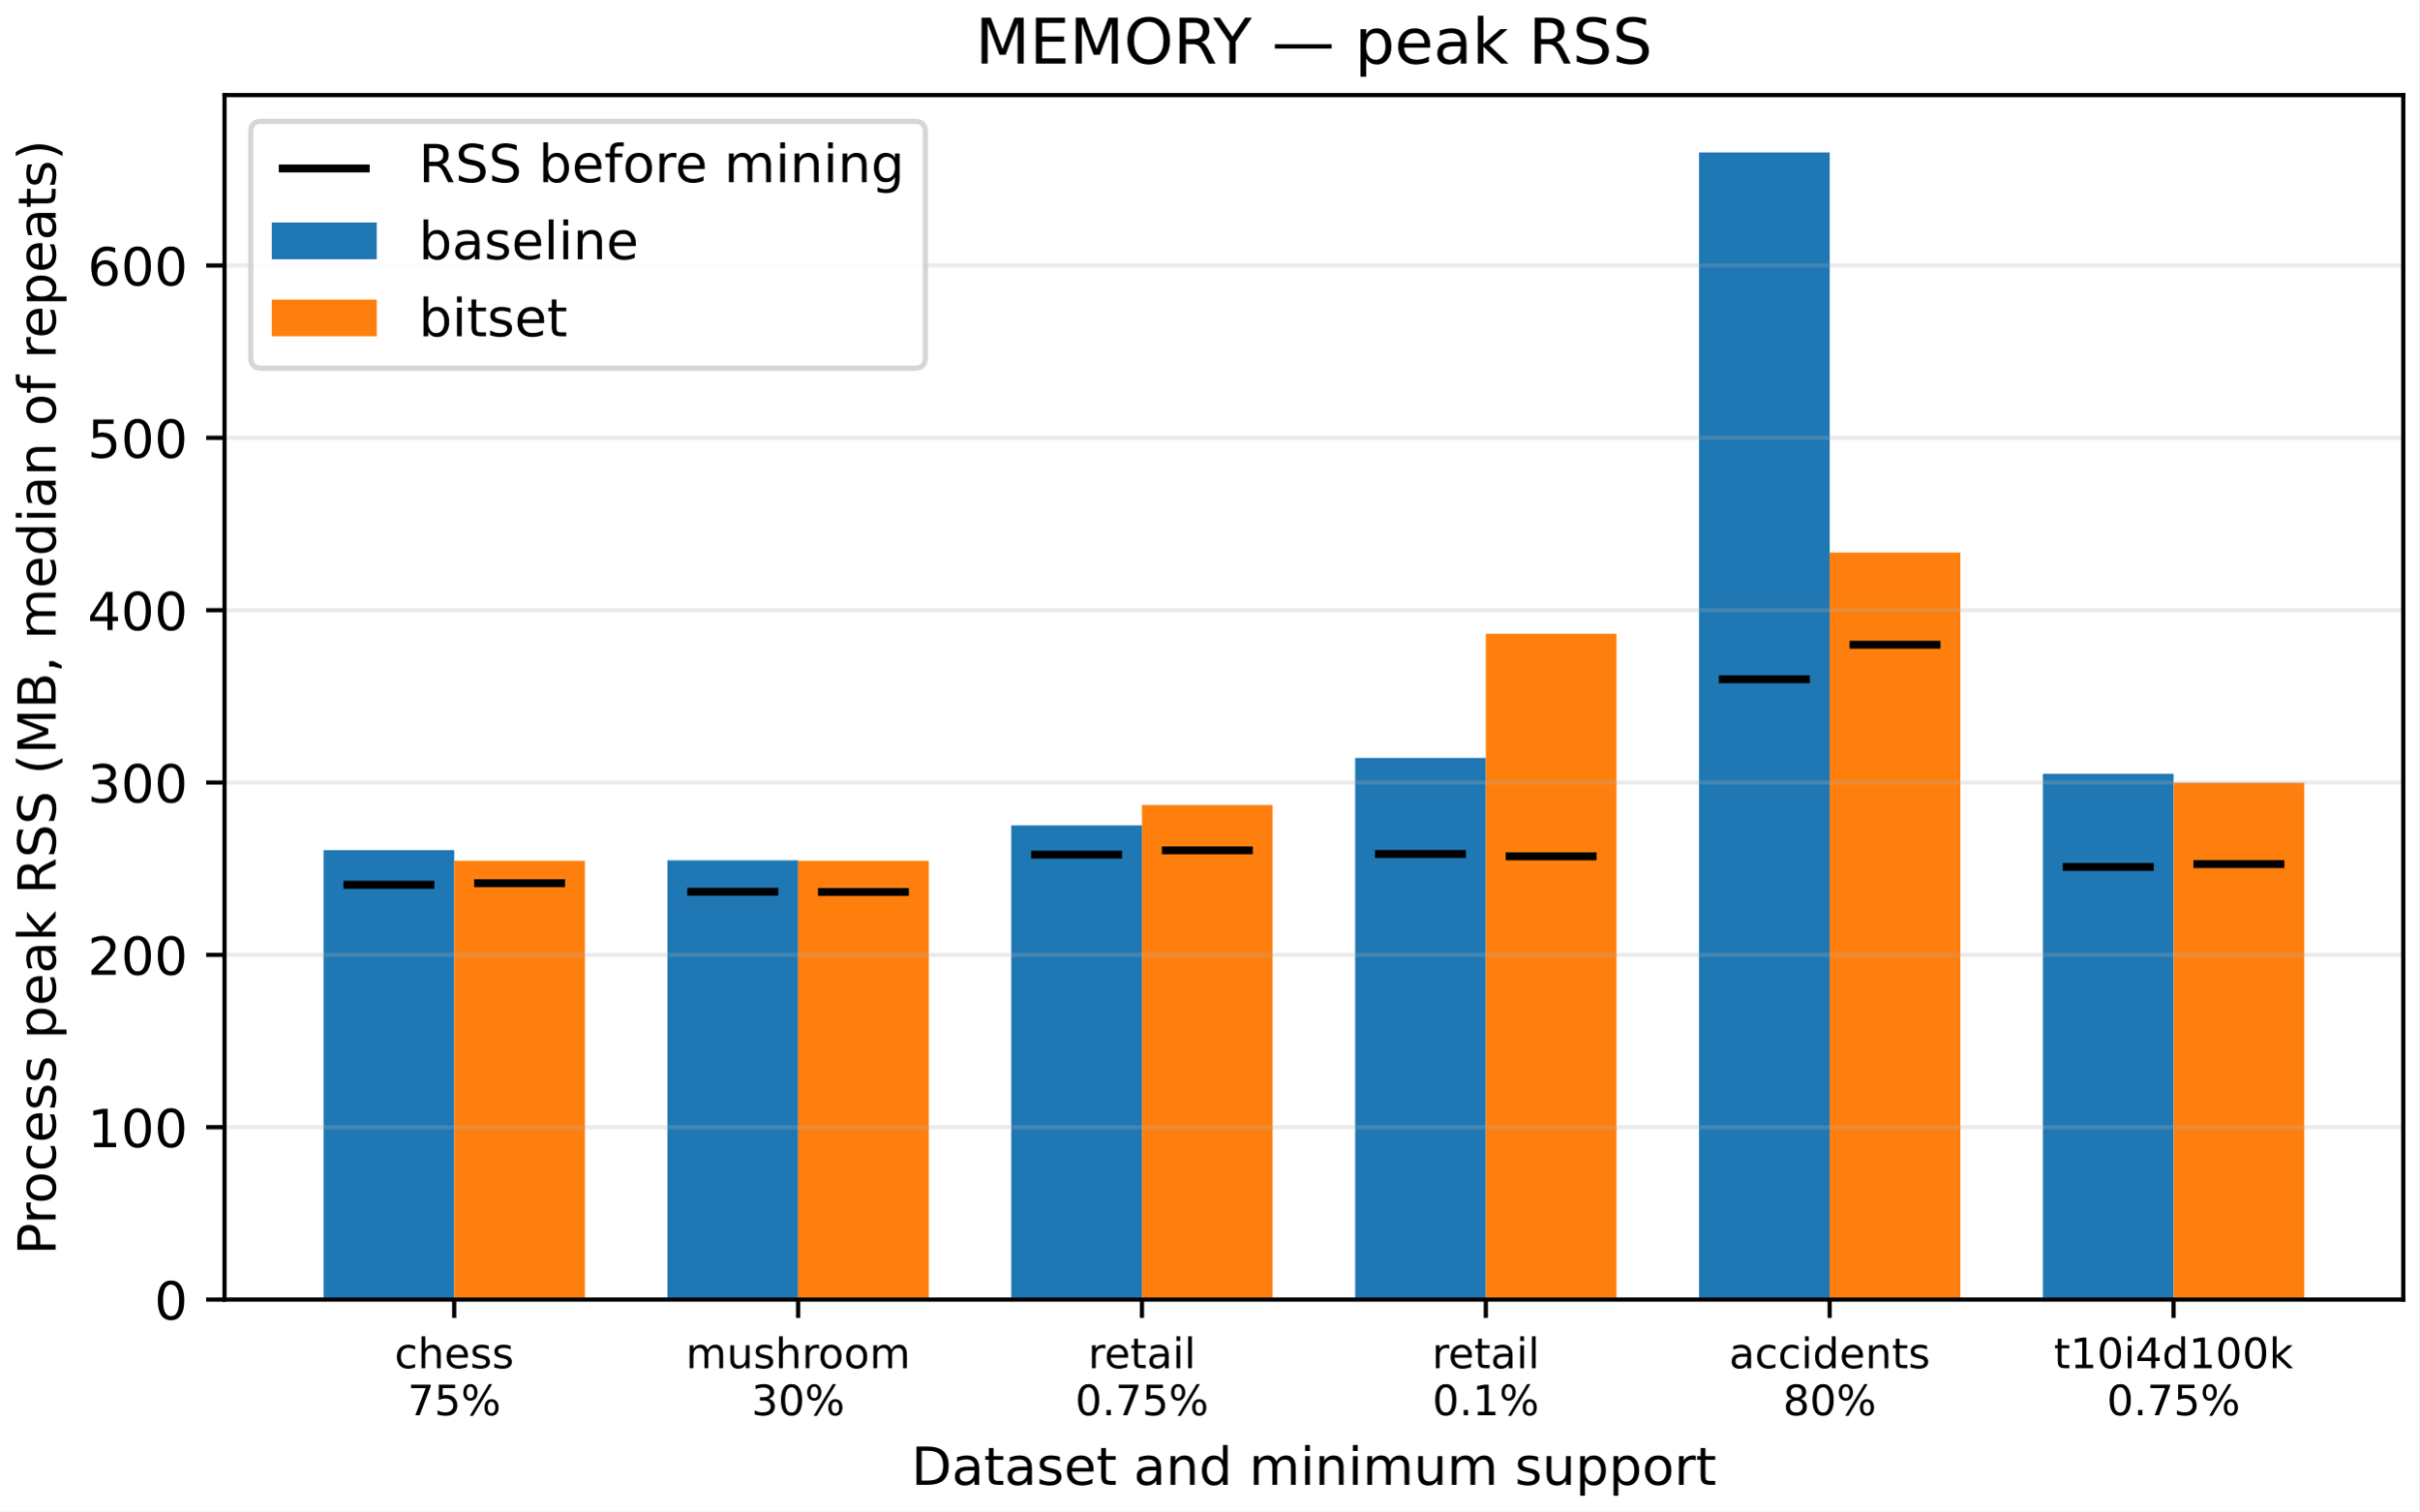
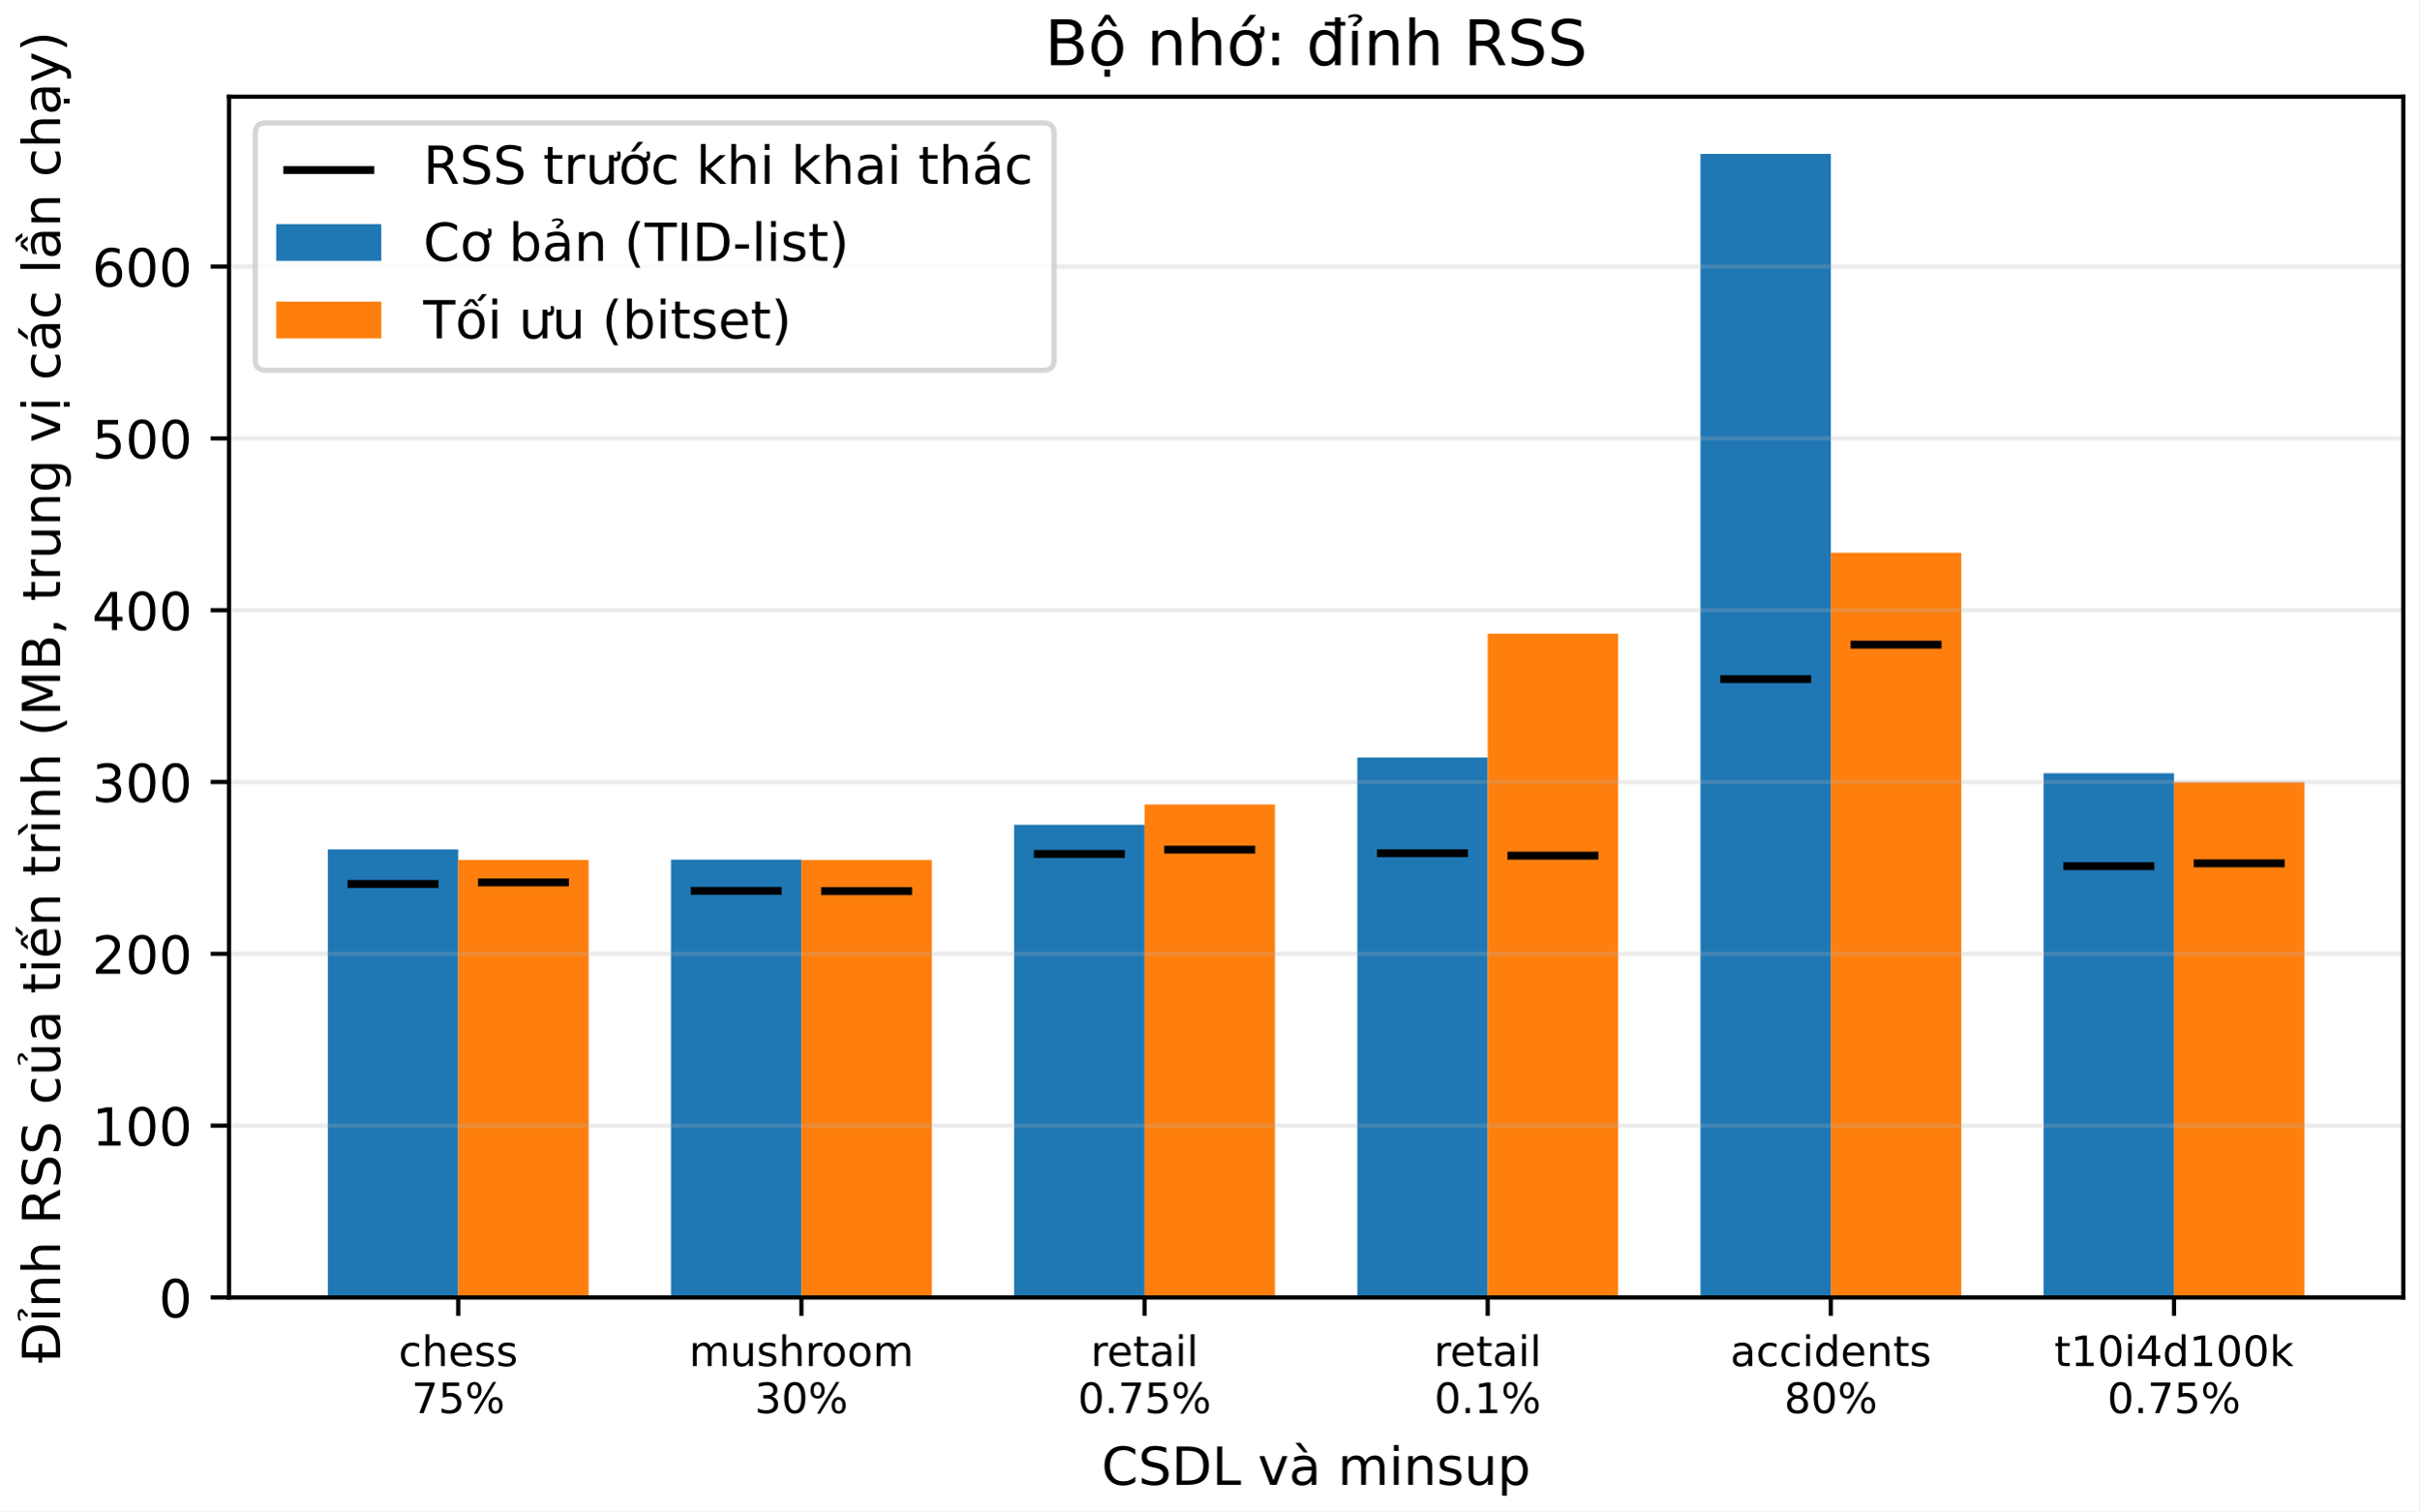
<svg xmlns="http://www.w3.org/2000/svg" xmlns:xlink="http://www.w3.org/1999/xlink" width="460.8pt" height="288pt" viewBox="0 0 460.8 288" version="1.1">
  <defs>
    <style type="text/css">*{stroke-linejoin: round; stroke-linecap: butt}</style>
  </defs>
  <g id="figure_1">
    <g id="patch_1">
      <path d="M 0 288  L 460.8 288  L 460.8 0  L 0 0  z " style="fill: #ffffff" />
    </g>
    <g id="axes_1">
      <g id="patch_2">
-         <path d="M 42.766 247.621  L 457.8 247.621  L 457.8 18.118  L 42.766 18.118  z " style="fill: #ffffff" />
+         <path d="M 43.619 247.221  L 457.8 247.221  L 457.8 18.422  L 43.619 18.422  z " style="fill: #ffffff" />
      </g>
      <g id="patch_3">
-         <path d="M 61.631 247.621  L 86.523 247.621  L 86.523 161.984  L 61.631 161.984  z " clip-path="url(#p0b4e453efa)" style="fill: #1f77b4" />
+         <path d="M 62.445 247.221  L 87.286 247.221  L 87.286 161.847  L 62.445 161.847  z " clip-path="url(#pfcee3090ae)" style="fill: #1f77b4" />
      </g>
      <g id="patch_4">
-         <path d="M 127.135 247.621  L 152.027 247.621  L 152.027 163.94  L 127.135 163.94  z " clip-path="url(#p0b4e453efa)" style="fill: #1f77b4" />
+         <path d="M 127.815 247.221  L 152.655 247.221  L 152.655 163.797  L 127.815 163.797  z " clip-path="url(#pfcee3090ae)" style="fill: #1f77b4" />
      </g>
      <g id="patch_5">
-         <path d="M 192.639 247.621  L 217.531 247.621  L 217.531 157.269  L 192.639 157.269  z " clip-path="url(#p0b4e453efa)" style="fill: #1f77b4" />
+         <path d="M 193.184 247.221  L 218.025 247.221  L 218.025 157.147  L 193.184 157.147  z " clip-path="url(#pfcee3090ae)" style="fill: #1f77b4" />
      </g>
      <g id="patch_6">
-         <path d="M 258.143 247.621  L 283.035 247.621  L 283.035 144.417  L 258.143 144.417  z " clip-path="url(#p0b4e453efa)" style="fill: #1f77b4" />
+         <path d="M 258.554 247.221  L 283.394 247.221  L 283.394 144.333  L 258.554 144.333  z " clip-path="url(#pfcee3090ae)" style="fill: #1f77b4" />
      </g>
      <g id="patch_7">
-         <path d="M 323.647 247.621  L 348.539 247.621  L 348.539 29.047  L 323.647 29.047  z " clip-path="url(#p0b4e453efa)" style="fill: #1f77b4" />
+         <path d="M 323.923 247.221  L 348.764 247.221  L 348.764 29.317  L 323.923 29.317  z " clip-path="url(#pfcee3090ae)" style="fill: #1f77b4" />
      </g>
      <g id="patch_8">
-         <path d="M 389.151 247.621  L 414.043 247.621  L 414.043 147.428  L 389.151 147.428  z " clip-path="url(#p0b4e453efa)" style="fill: #1f77b4" />
+         <path d="M 389.293 247.221  L 414.133 247.221  L 414.133 147.336  L 389.293 147.336  z " clip-path="url(#pfcee3090ae)" style="fill: #1f77b4" />
      </g>
      <g id="patch_9">
-         <path d="M 86.523 247.621  L 111.414 247.621  L 111.414 164.002  L 86.523 164.002  z " clip-path="url(#p0b4e453efa)" style="fill: #ff7f0e" />
+         <path d="M 87.286 247.221  L 112.126 247.221  L 112.126 163.858  L 87.286 163.858  z " clip-path="url(#pfcee3090ae)" style="fill: #ff7f0e" />
      </g>
      <g id="patch_10">
-         <path d="M 152.027 247.621  L 176.918 247.621  L 176.918 164.018  L 152.027 164.018  z " clip-path="url(#p0b4e453efa)" style="fill: #ff7f0e" />
+         <path d="M 152.655 247.221  L 177.496 247.221  L 177.496 163.874  L 152.655 163.874  z " clip-path="url(#pfcee3090ae)" style="fill: #ff7f0e" />
      </g>
      <g id="patch_11">
-         <path d="M 217.531 247.621  L 242.422 247.621  L 242.422 153.395  L 217.531 153.395  z " clip-path="url(#p0b4e453efa)" style="fill: #ff7f0e" />
+         <path d="M 218.025 247.221  L 242.865 247.221  L 242.865 153.284  L 218.025 153.284  z " clip-path="url(#pfcee3090ae)" style="fill: #ff7f0e" />
      </g>
      <g id="patch_12">
-         <path d="M 283.035 247.621  L 307.926 247.621  L 307.926 120.753  L 283.035 120.753  z " clip-path="url(#p0b4e453efa)" style="fill: #ff7f0e" />
+         <path d="M 283.394 247.221  L 308.234 247.221  L 308.234 120.742  L 283.394 120.742  z " clip-path="url(#pfcee3090ae)" style="fill: #ff7f0e" />
      </g>
      <g id="patch_13">
-         <path d="M 348.539 247.621  L 373.43 247.621  L 373.43 105.284  L 348.539 105.284  z " clip-path="url(#p0b4e453efa)" style="fill: #ff7f0e" />
+         <path d="M 348.764 247.221  L 373.604 247.221  L 373.604 105.32  L 348.764 105.32  z " clip-path="url(#pfcee3090ae)" style="fill: #ff7f0e" />
      </g>
      <g id="patch_14">
-         <path d="M 414.043 247.621  L 438.935 247.621  L 438.935 149.129  L 414.043 149.129  z " clip-path="url(#p0b4e453efa)" style="fill: #ff7f0e" />
+         <path d="M 414.133 247.221  L 438.973 247.221  L 438.973 149.031  L 414.133 149.031  z " clip-path="url(#pfcee3090ae)" style="fill: #ff7f0e" />
      </g>
      <g id="matplotlib.axis_1">
        <g id="xtick_1">
          <g id="line2d_1">
            <defs>
-               <path id="mbe49c89151" d="M 0 0  L 0 3.5  " style="stroke: #000000; stroke-width: 0.8" />
+               <path id="md3c8fca8b6" d="M 0 0  L 0 3.5  " style="stroke: #000000; stroke-width: 0.8" />
            </defs>
            <g>
-               <use xlink:href="#mbe49c89151" x="86.523" y="247.621" style="stroke: #000000; stroke-width: 0.8" />
+               <use xlink:href="#md3c8fca8b6" x="87.286" y="247.221" style="stroke: #000000; stroke-width: 0.8" />
            </g>
          </g>
          <g id="text_1">
-             <text style="font-size: 8px; font-family: 'DejaVu Sans', 'Bitstream Vera Sans', 'Computer Modern Sans Serif', 'Lucida Grande', 'Verdana', 'Geneva', 'Lucid', 'Arial', 'Helvetica', 'Avant Garde', sans-serif" transform="translate(75.15947 260.6996)">chess</text>
-             <text style="font-size: 8px; font-family: 'DejaVu Sans', 'Bitstream Vera Sans', 'Computer Modern Sans Serif', 'Lucida Grande', 'Verdana', 'Geneva', 'Lucid', 'Arial', 'Helvetica', 'Avant Garde', sans-serif" transform="translate(77.63197 269.6579)">75%</text>
+             <text style="font-size: 8px; font-family: 'DejaVu Sans', 'Bitstream Vera Sans', 'Computer Modern Sans Serif', 'Lucida Grande', 'Verdana', 'Geneva', 'Lucid', 'Arial', 'Helvetica', 'Avant Garde', sans-serif" transform="translate(75.92265 260.2996)">chess</text>
+             <text style="font-size: 8px; font-family: 'DejaVu Sans', 'Bitstream Vera Sans', 'Computer Modern Sans Serif', 'Lucida Grande', 'Verdana', 'Geneva', 'Lucid', 'Arial', 'Helvetica', 'Avant Garde', sans-serif" transform="translate(78.39515 269.2579)">75%</text>
          </g>
        </g>
        <g id="xtick_2">
          <g id="line2d_2">
            <g>
-               <use xlink:href="#mbe49c89151" x="152.027" y="247.621" style="stroke: #000000; stroke-width: 0.8" />
+               <use xlink:href="#md3c8fca8b6" x="152.655" y="247.221" style="stroke: #000000; stroke-width: 0.8" />
            </g>
          </g>
          <g id="text_2">
-             <text style="font-size: 8px; font-family: 'DejaVu Sans', 'Bitstream Vera Sans', 'Computer Modern Sans Serif', 'Lucida Grande', 'Verdana', 'Geneva', 'Lucid', 'Arial', 'Helvetica', 'Avant Garde', sans-serif" transform="translate(130.6311 260.6996)">mushroom</text>
-             <text style="font-size: 8px; font-family: 'DejaVu Sans', 'Bitstream Vera Sans', 'Computer Modern Sans Serif', 'Lucida Grande', 'Verdana', 'Geneva', 'Lucid', 'Arial', 'Helvetica', 'Avant Garde', sans-serif" transform="translate(143.1361 269.6579)">30%</text>
+             <text style="font-size: 8px; font-family: 'DejaVu Sans', 'Bitstream Vera Sans', 'Computer Modern Sans Serif', 'Lucida Grande', 'Verdana', 'Geneva', 'Lucid', 'Arial', 'Helvetica', 'Avant Garde', sans-serif" transform="translate(131.2596 260.2996)">mushroom</text>
+             <text style="font-size: 8px; font-family: 'DejaVu Sans', 'Bitstream Vera Sans', 'Computer Modern Sans Serif', 'Lucida Grande', 'Verdana', 'Geneva', 'Lucid', 'Arial', 'Helvetica', 'Avant Garde', sans-serif" transform="translate(143.7646 269.2579)">30%</text>
          </g>
        </g>
        <g id="xtick_3">
          <g id="line2d_3">
            <g>
-               <use xlink:href="#mbe49c89151" x="217.531" y="247.621" style="stroke: #000000; stroke-width: 0.8" />
+               <use xlink:href="#md3c8fca8b6" x="218.025" y="247.221" style="stroke: #000000; stroke-width: 0.8" />
            </g>
          </g>
          <g id="text_3">
-             <text style="font-size: 8px; font-family: 'DejaVu Sans', 'Bitstream Vera Sans', 'Computer Modern Sans Serif', 'Lucida Grande', 'Verdana', 'Geneva', 'Lucid', 'Arial', 'Helvetica', 'Avant Garde', sans-serif" transform="translate(207.2733 260.6996)">retail</text>
-             <text style="font-size: 8px; font-family: 'DejaVu Sans', 'Bitstream Vera Sans', 'Computer Modern Sans Serif', 'Lucida Grande', 'Verdana', 'Geneva', 'Lucid', 'Arial', 'Helvetica', 'Avant Garde', sans-serif" transform="translate(204.8239 269.6579)">0.75%</text>
+             <text style="font-size: 8px; font-family: 'DejaVu Sans', 'Bitstream Vera Sans', 'Computer Modern Sans Serif', 'Lucida Grande', 'Verdana', 'Geneva', 'Lucid', 'Arial', 'Helvetica', 'Avant Garde', sans-serif" transform="translate(207.7672 260.2996)">retail</text>
+             <text style="font-size: 8px; font-family: 'DejaVu Sans', 'Bitstream Vera Sans', 'Computer Modern Sans Serif', 'Lucida Grande', 'Verdana', 'Geneva', 'Lucid', 'Arial', 'Helvetica', 'Avant Garde', sans-serif" transform="translate(205.3178 269.2579)">0.75%</text>
          </g>
        </g>
        <g id="xtick_4">
          <g id="line2d_4">
            <g>
-               <use xlink:href="#mbe49c89151" x="283.035" y="247.621" style="stroke: #000000; stroke-width: 0.8" />
+               <use xlink:href="#md3c8fca8b6" x="283.394" y="247.221" style="stroke: #000000; stroke-width: 0.8" />
            </g>
          </g>
          <g id="text_4">
-             <text style="font-size: 8px; font-family: 'DejaVu Sans', 'Bitstream Vera Sans', 'Computer Modern Sans Serif', 'Lucida Grande', 'Verdana', 'Geneva', 'Lucid', 'Arial', 'Helvetica', 'Avant Garde', sans-serif" transform="translate(272.7774 260.6996)">retail</text>
-             <text style="font-size: 8px; font-family: 'DejaVu Sans', 'Bitstream Vera Sans', 'Computer Modern Sans Serif', 'Lucida Grande', 'Verdana', 'Geneva', 'Lucid', 'Arial', 'Helvetica', 'Avant Garde', sans-serif" transform="translate(272.873 269.6579)">0.1%</text>
+             <text style="font-size: 8px; font-family: 'DejaVu Sans', 'Bitstream Vera Sans', 'Computer Modern Sans Serif', 'Lucida Grande', 'Verdana', 'Geneva', 'Lucid', 'Arial', 'Helvetica', 'Avant Garde', sans-serif" transform="translate(273.1366 260.2996)">retail</text>
+             <text style="font-size: 8px; font-family: 'DejaVu Sans', 'Bitstream Vera Sans', 'Computer Modern Sans Serif', 'Lucida Grande', 'Verdana', 'Geneva', 'Lucid', 'Arial', 'Helvetica', 'Avant Garde', sans-serif" transform="translate(273.2322 269.2579)">0.1%</text>
          </g>
        </g>
        <g id="xtick_5">
          <g id="line2d_5">
            <g>
-               <use xlink:href="#mbe49c89151" x="348.539" y="247.621" style="stroke: #000000; stroke-width: 0.8" />
+               <use xlink:href="#md3c8fca8b6" x="348.764" y="247.221" style="stroke: #000000; stroke-width: 0.8" />
            </g>
          </g>
          <g id="text_5">
-             <text style="font-size: 8px; font-family: 'DejaVu Sans', 'Bitstream Vera Sans', 'Computer Modern Sans Serif', 'Lucida Grande', 'Verdana', 'Geneva', 'Lucid', 'Arial', 'Helvetica', 'Avant Garde', sans-serif" transform="translate(329.3902 260.6996)">accidents</text>
-             <text style="font-size: 8px; font-family: 'DejaVu Sans', 'Bitstream Vera Sans', 'Computer Modern Sans Serif', 'Lucida Grande', 'Verdana', 'Geneva', 'Lucid', 'Arial', 'Helvetica', 'Avant Garde', sans-serif" transform="translate(339.6483 269.6579)">80%</text>
+             <text style="font-size: 8px; font-family: 'DejaVu Sans', 'Bitstream Vera Sans', 'Computer Modern Sans Serif', 'Lucida Grande', 'Verdana', 'Geneva', 'Lucid', 'Arial', 'Helvetica', 'Avant Garde', sans-serif" transform="translate(329.6148 260.2996)">accidents</text>
+             <text style="font-size: 8px; font-family: 'DejaVu Sans', 'Bitstream Vera Sans', 'Computer Modern Sans Serif', 'Lucida Grande', 'Verdana', 'Geneva', 'Lucid', 'Arial', 'Helvetica', 'Avant Garde', sans-serif" transform="translate(339.8729 269.2579)">80%</text>
          </g>
        </g>
        <g id="xtick_6">
          <g id="line2d_6">
            <g>
-               <use xlink:href="#mbe49c89151" x="414.043" y="247.621" style="stroke: #000000; stroke-width: 0.8" />
+               <use xlink:href="#md3c8fca8b6" x="414.133" y="247.221" style="stroke: #000000; stroke-width: 0.8" />
            </g>
          </g>
          <g id="text_6">
-             <text style="font-size: 8px; font-family: 'DejaVu Sans', 'Bitstream Vera Sans', 'Computer Modern Sans Serif', 'Lucida Grande', 'Verdana', 'Geneva', 'Lucid', 'Arial', 'Helvetica', 'Avant Garde', sans-serif" transform="translate(391.238 260.6996)">t10i4d100k</text>
-             <text style="font-size: 8px; font-family: 'DejaVu Sans', 'Bitstream Vera Sans', 'Computer Modern Sans Serif', 'Lucida Grande', 'Verdana', 'Geneva', 'Lucid', 'Arial', 'Helvetica', 'Avant Garde', sans-serif" transform="translate(401.3362 269.6579)">0.75%</text>
+             <text style="font-size: 8px; font-family: 'DejaVu Sans', 'Bitstream Vera Sans', 'Computer Modern Sans Serif', 'Lucida Grande', 'Verdana', 'Geneva', 'Lucid', 'Arial', 'Helvetica', 'Avant Garde', sans-serif" transform="translate(391.328 260.2996)">t10i4d100k</text>
+             <text style="font-size: 8px; font-family: 'DejaVu Sans', 'Bitstream Vera Sans', 'Computer Modern Sans Serif', 'Lucida Grande', 'Verdana', 'Geneva', 'Lucid', 'Arial', 'Helvetica', 'Avant Garde', sans-serif" transform="translate(401.4261 269.2579)">0.75%</text>
          </g>
        </g>
        <g id="text_7">
-           <text style="font-size: 10px; font-family: 'DejaVu Sans', 'Bitstream Vera Sans', 'Computer Modern Sans Serif', 'Lucida Grande', 'Verdana', 'Geneva', 'Lucid', 'Arial', 'Helvetica', 'Avant Garde', sans-serif; text-anchor: middle" x="250.283" y="282.92" transform="rotate(-0 250.2828 282.9201)">Dataset and minimum support</text>
+           <text style="font-size: 10px; font-family: 'DejaVu Sans', 'Bitstream Vera Sans', 'Computer Modern Sans Serif', 'Lucida Grande', 'Verdana', 'Geneva', 'Lucid', 'Arial', 'Helvetica', 'Avant Garde', sans-serif; text-anchor: middle" x="250.709" y="282.92" transform="rotate(-0 250.7094 282.9201)">CSDL và minsup</text>
        </g>
      </g>
      <g id="matplotlib.axis_2">
        <g id="ytick_1">
          <g id="line2d_7">
-             <path d="M 42.766 247.621  L 457.8 247.621  " clip-path="url(#p0b4e453efa)" style="fill: none; stroke: #b0b0b0; stroke-opacity: 0.25; stroke-width: 0.8; stroke-linecap: square" />
+             <path d="M 43.619 247.221  L 457.8 247.221  " clip-path="url(#pfcee3090ae)" style="fill: none; stroke: #b0b0b0; stroke-opacity: 0.25; stroke-width: 0.8; stroke-linecap: square" />
          </g>
          <g id="line2d_8">
            <defs>
-               <path id="m1e78fe7591" d="M 0 0  L -3.5 0  " style="stroke: #000000; stroke-width: 0.8" />
+               <path id="m9a14197fcd" d="M 0 0  L -3.5 0  " style="stroke: #000000; stroke-width: 0.8" />
            </defs>
            <g>
-               <use xlink:href="#m1e78fe7591" x="42.766" y="247.621" style="stroke: #000000; stroke-width: 0.8" />
+               <use xlink:href="#m9a14197fcd" x="43.619" y="247.221" style="stroke: #000000; stroke-width: 0.8" />
            </g>
          </g>
          <g id="text_8">
-             <text style="font-size: 10px; font-family: 'DejaVu Sans', 'Bitstream Vera Sans', 'Computer Modern Sans Serif', 'Lucida Grande', 'Verdana', 'Geneva', 'Lucid', 'Arial', 'Helvetica', 'Avant Garde', sans-serif; text-anchor: end" x="35.766" y="251.42" transform="rotate(-0 35.76586 251.4201)">0</text>
+             <text style="font-size: 10px; font-family: 'DejaVu Sans', 'Bitstream Vera Sans', 'Computer Modern Sans Serif', 'Lucida Grande', 'Verdana', 'Geneva', 'Lucid', 'Arial', 'Helvetica', 'Avant Garde', sans-serif; text-anchor: end" x="36.619" y="251.02" transform="rotate(-0 36.61899 251.0201)">0</text>
          </g>
        </g>
        <g id="ytick_2">
          <g id="line2d_9">
-             <path d="M 42.766 214.781  L 457.8 214.781  " clip-path="url(#p0b4e453efa)" style="fill: none; stroke: #b0b0b0; stroke-opacity: 0.25; stroke-width: 0.8; stroke-linecap: square" />
+             <path d="M 43.619 214.481  L 457.8 214.481  " clip-path="url(#pfcee3090ae)" style="fill: none; stroke: #b0b0b0; stroke-opacity: 0.25; stroke-width: 0.8; stroke-linecap: square" />
          </g>
          <g id="line2d_10">
            <g>
-               <use xlink:href="#m1e78fe7591" x="42.766" y="214.781" style="stroke: #000000; stroke-width: 0.8" />
+               <use xlink:href="#m9a14197fcd" x="43.619" y="214.481" style="stroke: #000000; stroke-width: 0.8" />
            </g>
          </g>
          <g id="text_9">
-             <text style="font-size: 10px; font-family: 'DejaVu Sans', 'Bitstream Vera Sans', 'Computer Modern Sans Serif', 'Lucida Grande', 'Verdana', 'Geneva', 'Lucid', 'Arial', 'Helvetica', 'Avant Garde', sans-serif; text-anchor: end" x="35.766" y="218.58" transform="rotate(-0 35.76586 218.5799)">100</text>
+             <text style="font-size: 10px; font-family: 'DejaVu Sans', 'Bitstream Vera Sans', 'Computer Modern Sans Serif', 'Lucida Grande', 'Verdana', 'Geneva', 'Lucid', 'Arial', 'Helvetica', 'Avant Garde', sans-serif; text-anchor: end" x="36.619" y="218.281" transform="rotate(-0 36.61899 218.2806)">100</text>
          </g>
        </g>
        <g id="ytick_3">
          <g id="line2d_11">
-             <path d="M 42.766 181.94  L 457.8 181.94  " clip-path="url(#p0b4e453efa)" style="fill: none; stroke: #b0b0b0; stroke-opacity: 0.25; stroke-width: 0.8; stroke-linecap: square" />
+             <path d="M 43.619 181.742  L 457.8 181.742  " clip-path="url(#pfcee3090ae)" style="fill: none; stroke: #b0b0b0; stroke-opacity: 0.25; stroke-width: 0.8; stroke-linecap: square" />
          </g>
          <g id="line2d_12">
            <g>
-               <use xlink:href="#m1e78fe7591" x="42.766" y="181.94" style="stroke: #000000; stroke-width: 0.8" />
+               <use xlink:href="#m9a14197fcd" x="43.619" y="181.742" style="stroke: #000000; stroke-width: 0.8" />
            </g>
          </g>
          <g id="text_10">
-             <text style="font-size: 10px; font-family: 'DejaVu Sans', 'Bitstream Vera Sans', 'Computer Modern Sans Serif', 'Lucida Grande', 'Verdana', 'Geneva', 'Lucid', 'Arial', 'Helvetica', 'Avant Garde', sans-serif; text-anchor: end" x="35.766" y="185.74" transform="rotate(-0 35.76586 185.7396)">200</text>
+             <text style="font-size: 10px; font-family: 'DejaVu Sans', 'Bitstream Vera Sans', 'Computer Modern Sans Serif', 'Lucida Grande', 'Verdana', 'Geneva', 'Lucid', 'Arial', 'Helvetica', 'Avant Garde', sans-serif; text-anchor: end" x="36.619" y="185.541" transform="rotate(-0 36.61899 185.541)">200</text>
          </g>
        </g>
        <g id="ytick_4">
          <g id="line2d_13">
-             <path d="M 42.766 149.1  L 457.8 149.1  " clip-path="url(#p0b4e453efa)" style="fill: none; stroke: #b0b0b0; stroke-opacity: 0.25; stroke-width: 0.8; stroke-linecap: square" />
+             <path d="M 43.619 149.002  L 457.8 149.002  " clip-path="url(#pfcee3090ae)" style="fill: none; stroke: #b0b0b0; stroke-opacity: 0.25; stroke-width: 0.8; stroke-linecap: square" />
          </g>
          <g id="line2d_14">
            <g>
-               <use xlink:href="#m1e78fe7591" x="42.766" y="149.1" style="stroke: #000000; stroke-width: 0.8" />
+               <use xlink:href="#m9a14197fcd" x="43.619" y="149.002" style="stroke: #000000; stroke-width: 0.8" />
            </g>
          </g>
          <g id="text_11">
-             <text style="font-size: 10px; font-family: 'DejaVu Sans', 'Bitstream Vera Sans', 'Computer Modern Sans Serif', 'Lucida Grande', 'Verdana', 'Geneva', 'Lucid', 'Arial', 'Helvetica', 'Avant Garde', sans-serif; text-anchor: end" x="35.766" y="152.899" transform="rotate(-0 35.76586 152.8994)">300</text>
+             <text style="font-size: 10px; font-family: 'DejaVu Sans', 'Bitstream Vera Sans', 'Computer Modern Sans Serif', 'Lucida Grande', 'Verdana', 'Geneva', 'Lucid', 'Arial', 'Helvetica', 'Avant Garde', sans-serif; text-anchor: end" x="36.619" y="152.802" transform="rotate(-0 36.61899 152.8015)">300</text>
          </g>
        </g>
        <g id="ytick_5">
          <g id="line2d_15">
-             <path d="M 42.766 116.26  L 457.8 116.26  " clip-path="url(#p0b4e453efa)" style="fill: none; stroke: #b0b0b0; stroke-opacity: 0.25; stroke-width: 0.8; stroke-linecap: square" />
+             <path d="M 43.619 116.263  L 457.8 116.263  " clip-path="url(#pfcee3090ae)" style="fill: none; stroke: #b0b0b0; stroke-opacity: 0.25; stroke-width: 0.8; stroke-linecap: square" />
          </g>
          <g id="line2d_16">
            <g>
-               <use xlink:href="#m1e78fe7591" x="42.766" y="116.26" style="stroke: #000000; stroke-width: 0.8" />
+               <use xlink:href="#m9a14197fcd" x="43.619" y="116.263" style="stroke: #000000; stroke-width: 0.8" />
            </g>
          </g>
          <g id="text_12">
-             <text style="font-size: 10px; font-family: 'DejaVu Sans', 'Bitstream Vera Sans', 'Computer Modern Sans Serif', 'Lucida Grande', 'Verdana', 'Geneva', 'Lucid', 'Arial', 'Helvetica', 'Avant Garde', sans-serif; text-anchor: end" x="35.766" y="120.059" transform="rotate(-0 35.76586 120.0592)">400</text>
+             <text style="font-size: 10px; font-family: 'DejaVu Sans', 'Bitstream Vera Sans', 'Computer Modern Sans Serif', 'Lucida Grande', 'Verdana', 'Geneva', 'Lucid', 'Arial', 'Helvetica', 'Avant Garde', sans-serif; text-anchor: end" x="36.619" y="120.062" transform="rotate(-0 36.61899 120.062)">400</text>
          </g>
        </g>
        <g id="ytick_6">
          <g id="line2d_17">
-             <path d="M 42.766 83.42  L 457.8 83.42  " clip-path="url(#p0b4e453efa)" style="fill: none; stroke: #b0b0b0; stroke-opacity: 0.25; stroke-width: 0.8; stroke-linecap: square" />
+             <path d="M 43.619 83.523  L 457.8 83.523  " clip-path="url(#pfcee3090ae)" style="fill: none; stroke: #b0b0b0; stroke-opacity: 0.25; stroke-width: 0.8; stroke-linecap: square" />
          </g>
          <g id="line2d_18">
            <g>
-               <use xlink:href="#m1e78fe7591" x="42.766" y="83.42" style="stroke: #000000; stroke-width: 0.8" />
+               <use xlink:href="#m9a14197fcd" x="43.619" y="83.523" style="stroke: #000000; stroke-width: 0.8" />
            </g>
          </g>
          <g id="text_13">
-             <text style="font-size: 10px; font-family: 'DejaVu Sans', 'Bitstream Vera Sans', 'Computer Modern Sans Serif', 'Lucida Grande', 'Verdana', 'Geneva', 'Lucid', 'Arial', 'Helvetica', 'Avant Garde', sans-serif; text-anchor: end" x="35.766" y="87.219" transform="rotate(-0 35.76586 87.21894)">500</text>
+             <text style="font-size: 10px; font-family: 'DejaVu Sans', 'Bitstream Vera Sans', 'Computer Modern Sans Serif', 'Lucida Grande', 'Verdana', 'Geneva', 'Lucid', 'Arial', 'Helvetica', 'Avant Garde', sans-serif; text-anchor: end" x="36.619" y="87.322" transform="rotate(-0 36.61899 87.32245)">500</text>
          </g>
        </g>
        <g id="ytick_7">
          <g id="line2d_19">
-             <path d="M 42.766 50.579  L 457.8 50.579  " clip-path="url(#p0b4e453efa)" style="fill: none; stroke: #b0b0b0; stroke-opacity: 0.25; stroke-width: 0.8; stroke-linecap: square" />
+             <path d="M 43.619 50.784  L 457.8 50.784  " clip-path="url(#pfcee3090ae)" style="fill: none; stroke: #b0b0b0; stroke-opacity: 0.25; stroke-width: 0.8; stroke-linecap: square" />
          </g>
          <g id="line2d_20">
            <g>
-               <use xlink:href="#m1e78fe7591" x="42.766" y="50.579" style="stroke: #000000; stroke-width: 0.8" />
+               <use xlink:href="#m9a14197fcd" x="43.619" y="50.784" style="stroke: #000000; stroke-width: 0.8" />
            </g>
          </g>
          <g id="text_14">
-             <text style="font-size: 10px; font-family: 'DejaVu Sans', 'Bitstream Vera Sans', 'Computer Modern Sans Serif', 'Lucida Grande', 'Verdana', 'Geneva', 'Lucid', 'Arial', 'Helvetica', 'Avant Garde', sans-serif; text-anchor: end" x="35.766" y="54.379" transform="rotate(-0 35.76586 54.37871)">600</text>
+             <text style="font-size: 10px; font-family: 'DejaVu Sans', 'Bitstream Vera Sans', 'Computer Modern Sans Serif', 'Lucida Grande', 'Verdana', 'Geneva', 'Lucid', 'Arial', 'Helvetica', 'Avant Garde', sans-serif; text-anchor: end" x="36.619" y="54.583" transform="rotate(-0 36.61899 54.58292)">600</text>
          </g>
        </g>
        <g id="text_15">
-           <text style="font-size: 10px; font-family: 'DejaVu Sans', 'Bitstream Vera Sans', 'Computer Modern Sans Serif', 'Lucida Grande', 'Verdana', 'Geneva', 'Lucid', 'Arial', 'Helvetica', 'Avant Garde', sans-serif; text-anchor: middle" x="10.599" y="132.87" transform="rotate(-90 10.59868 132.8696)">Process peak RSS (MB, median of repeats)</text>
+           <text style="font-size: 10px; font-family: 'DejaVu Sans', 'Bitstream Vera Sans', 'Computer Modern Sans Serif', 'Lucida Grande', 'Verdana', 'Geneva', 'Lucid', 'Arial', 'Helvetica', 'Avant Garde', sans-serif; text-anchor: middle" x="11.452" y="132.821" transform="rotate(-90 11.4518 132.8215)">Đỉnh RSS của tiến trình (MB, trung vị các lần chạy)</text>
        </g>
      </g>
      <g id="patch_15">
-         <path d="M 42.766 247.621  L 42.766 18.118  " style="fill: none; stroke: #000000; stroke-width: 0.8; stroke-linejoin: miter; stroke-linecap: square" />
+         <path d="M 43.619 247.221  L 43.619 18.422  " style="fill: none; stroke: #000000; stroke-width: 0.8; stroke-linejoin: miter; stroke-linecap: square" />
      </g>
      <g id="patch_16">
-         <path d="M 457.8 247.621  L 457.8 18.118  " style="fill: none; stroke: #000000; stroke-width: 0.8; stroke-linejoin: miter; stroke-linecap: square" />
+         <path d="M 457.8 247.221  L 457.8 18.422  " style="fill: none; stroke: #000000; stroke-width: 0.8; stroke-linejoin: miter; stroke-linecap: square" />
      </g>
      <g id="patch_17">
-         <path d="M 42.766 247.621  L 457.8 247.621  " style="fill: none; stroke: #000000; stroke-width: 0.8; stroke-linejoin: miter; stroke-linecap: square" />
+         <path d="M 43.619 247.221  L 457.8 247.221  " style="fill: none; stroke: #000000; stroke-width: 0.8; stroke-linejoin: miter; stroke-linecap: square" />
      </g>
      <g id="patch_18">
-         <path d="M 42.766 18.118  L 457.8 18.118  " style="fill: none; stroke: #000000; stroke-width: 0.8; stroke-linejoin: miter; stroke-linecap: square" />
+         <path d="M 43.619 18.422  L 457.8 18.422  " style="fill: none; stroke: #000000; stroke-width: 0.8; stroke-linejoin: miter; stroke-linecap: square" />
      </g>
      <g id="PathCollection_1">
        <defs>
-           <path id="mda2c69c194" d="M 8.66 0  L -8.66 -0  " style="stroke: #000000; stroke-width: 1.5" />
+           <path id="m7b5efe4648" d="M 8.66 0  L -8.66 -0  " style="stroke: #000000; stroke-width: 1.5" />
        </defs>
-         <g clip-path="url(#p0b4e453efa)">
-           <use xlink:href="#mda2c69c194" x="74.077" y="168.585" style="stroke: #000000; stroke-width: 1.5" />
-           <use xlink:href="#mda2c69c194" x="139.581" y="169.906" style="stroke: #000000; stroke-width: 1.5" />
-           <use xlink:href="#mda2c69c194" x="205.085" y="162.841" style="stroke: #000000; stroke-width: 1.5" />
-           <use xlink:href="#mda2c69c194" x="270.589" y="162.715" style="stroke: #000000; stroke-width: 1.5" />
-           <use xlink:href="#mda2c69c194" x="336.093" y="129.429" style="stroke: #000000; stroke-width: 1.5" />
-           <use xlink:href="#mda2c69c194" x="401.597" y="165.192" style="stroke: #000000; stroke-width: 1.5" />
+         <g clip-path="url(#pfcee3090ae)">
+           <use xlink:href="#m7b5efe4648" x="74.866" y="168.427" style="stroke: #000000; stroke-width: 1.5" />
+           <use xlink:href="#m7b5efe4648" x="140.235" y="169.744" style="stroke: #000000; stroke-width: 1.5" />
+           <use xlink:href="#m7b5efe4648" x="205.604" y="162.701" style="stroke: #000000; stroke-width: 1.5" />
+           <use xlink:href="#m7b5efe4648" x="270.974" y="162.575" style="stroke: #000000; stroke-width: 1.5" />
+           <use xlink:href="#m7b5efe4648" x="336.343" y="129.392" style="stroke: #000000; stroke-width: 1.5" />
+           <use xlink:href="#m7b5efe4648" x="401.713" y="165.045" style="stroke: #000000; stroke-width: 1.5" />
        </g>
      </g>
      <g id="PathCollection_2">
-         <g clip-path="url(#p0b4e453efa)">
-           <use xlink:href="#mda2c69c194" x="98.968" y="168.29" style="stroke: #000000; stroke-width: 1.5" />
-           <use xlink:href="#mda2c69c194" x="164.472" y="169.953" style="stroke: #000000; stroke-width: 1.5" />
-           <use xlink:href="#mda2c69c194" x="229.977" y="162.03" style="stroke: #000000; stroke-width: 1.5" />
-           <use xlink:href="#mda2c69c194" x="295.481" y="163.173" style="stroke: #000000; stroke-width: 1.5" />
-           <use xlink:href="#mda2c69c194" x="360.985" y="122.847" style="stroke: #000000; stroke-width: 1.5" />
-           <use xlink:href="#mda2c69c194" x="426.489" y="164.648" style="stroke: #000000; stroke-width: 1.5" />
+         <g clip-path="url(#pfcee3090ae)">
+           <use xlink:href="#m7b5efe4648" x="99.706" y="168.133" style="stroke: #000000; stroke-width: 1.5" />
+           <use xlink:href="#m7b5efe4648" x="165.075" y="169.791" style="stroke: #000000; stroke-width: 1.5" />
+           <use xlink:href="#m7b5efe4648" x="230.445" y="161.892" style="stroke: #000000; stroke-width: 1.5" />
+           <use xlink:href="#m7b5efe4648" x="295.814" y="163.032" style="stroke: #000000; stroke-width: 1.5" />
+           <use xlink:href="#m7b5efe4648" x="361.184" y="122.83" style="stroke: #000000; stroke-width: 1.5" />
+           <use xlink:href="#m7b5efe4648" x="426.553" y="164.502" style="stroke: #000000; stroke-width: 1.5" />
        </g>
      </g>
      <g id="text_16">
-         <text style="font-size: 12px; font-family: 'DejaVu Sans', 'Bitstream Vera Sans', 'Computer Modern Sans Serif', 'Lucida Grande', 'Verdana', 'Geneva', 'Lucid', 'Arial', 'Helvetica', 'Avant Garde', sans-serif; text-anchor: middle" x="250.283" y="12.118" transform="rotate(-0 250.2828 12.11837)">MEMORY — peak RSS</text>
+         <text style="font-size: 12px; font-family: 'DejaVu Sans', 'Bitstream Vera Sans', 'Computer Modern Sans Serif', 'Lucida Grande', 'Verdana', 'Geneva', 'Lucid', 'Arial', 'Helvetica', 'Avant Garde', sans-serif; text-anchor: middle" x="250.709" y="12.422" transform="rotate(-0 250.7094 12.42211)">Bộ nhớ: đỉnh RSS</text>
      </g>
      <g id="legend_1">
        <g id="patch_19">
-           <path d="M 49.766 70.153  L 174.267 70.153  Q 176.267 70.153 176.267 68.153  L 176.267 25.118  Q 176.267 23.118 174.267 23.118  L 49.766 23.118  Q 47.766 23.118 47.766 25.118  L 47.766 68.153  Q 47.766 70.153 49.766 70.153  z " style="fill: #ffffff; opacity: 0.8; stroke: #cccccc; stroke-linejoin: miter" />
+           <path d="M 50.619 70.549  L 198.788 70.549  Q 200.788 70.549 200.788 68.549  L 200.788 25.422  Q 200.788 23.422 198.788 23.422  L 50.619 23.422  Q 48.619 23.422 48.619 25.422  L 48.619 68.549  Q 48.619 70.549 50.619 70.549  z " style="fill: #ffffff; opacity: 0.8; stroke: #cccccc; stroke-linejoin: miter" />
        </g>
        <g id="PathCollection_3">
          <g>
-             <use xlink:href="#mda2c69c194" x="61.766" y="32.092" style="stroke: #000000; stroke-width: 1.5" />
+             <use xlink:href="#m7b5efe4648" x="62.619" y="32.396" style="stroke: #000000; stroke-width: 1.5" />
          </g>
        </g>
        <g id="text_17">
-           <text style="font-size: 10px; font-family: 'DejaVu Sans', 'Bitstream Vera Sans', 'Computer Modern Sans Serif', 'Lucida Grande', 'Verdana', 'Geneva', 'Lucid', 'Arial', 'Helvetica', 'Avant Garde', sans-serif; text-anchor: start" x="79.766" y="34.717" transform="rotate(-0 79.76587 34.7168)">RSS before mining</text>
+           <text style="font-size: 10px; font-family: 'DejaVu Sans', 'Bitstream Vera Sans', 'Computer Modern Sans Serif', 'Lucida Grande', 'Verdana', 'Geneva', 'Lucid', 'Arial', 'Helvetica', 'Avant Garde', sans-serif; text-anchor: start" x="80.619" y="35.021" transform="rotate(-0 80.61899 35.02055)">RSS trước khi khai thác</text>
        </g>
        <g id="patch_20">
-           <path d="M 51.766 49.395  L 71.766 49.395  L 71.766 42.395  L 51.766 42.395  z " style="fill: #1f77b4" />
+           <path d="M 52.619 49.699  L 72.619 49.699  L 72.619 42.699  L 52.619 42.699  z " style="fill: #1f77b4" />
        </g>
        <g id="text_18">
-           <text style="font-size: 10px; font-family: 'DejaVu Sans', 'Bitstream Vera Sans', 'Computer Modern Sans Serif', 'Lucida Grande', 'Verdana', 'Geneva', 'Lucid', 'Arial', 'Helvetica', 'Avant Garde', sans-serif; text-anchor: start" x="79.766" y="49.395" transform="rotate(-0 79.76587 49.39493)">baseline</text>
+           <text style="font-size: 10px; font-family: 'DejaVu Sans', 'Bitstream Vera Sans', 'Computer Modern Sans Serif', 'Lucida Grande', 'Verdana', 'Geneva', 'Lucid', 'Arial', 'Helvetica', 'Avant Garde', sans-serif; text-anchor: start" x="80.619" y="49.699" transform="rotate(-0 80.61899 49.69868)">Cơ bản (TID-list)</text>
        </g>
        <g id="patch_21">
-           <path d="M 51.766 64.073  L 71.766 64.073  L 71.766 57.073  L 51.766 57.073  z " style="fill: #ff7f0e" />
+           <path d="M 52.619 64.469  L 72.619 64.469  L 72.619 57.469  L 52.619 57.469  z " style="fill: #ff7f0e" />
        </g>
        <g id="text_19">
-           <text style="font-size: 10px; font-family: 'DejaVu Sans', 'Bitstream Vera Sans', 'Computer Modern Sans Serif', 'Lucida Grande', 'Verdana', 'Geneva', 'Lucid', 'Arial', 'Helvetica', 'Avant Garde', sans-serif; text-anchor: start" x="79.766" y="64.073" transform="rotate(-0 79.76587 64.07305)">bitset</text>
+           <text style="font-size: 10px; font-family: 'DejaVu Sans', 'Bitstream Vera Sans', 'Computer Modern Sans Serif', 'Lucida Grande', 'Verdana', 'Geneva', 'Lucid', 'Arial', 'Helvetica', 'Avant Garde', sans-serif; text-anchor: start" x="80.619" y="64.469" transform="rotate(-0 80.61899 64.46899)">Tối ưu (bitset)</text>
        </g>
      </g>
    </g>
  </g>
  <defs>
-     <clipPath id="p0b4e453efa">
-       <rect x="42.766" y="18.118" width="415.034" height="229.503" />
+     <clipPath id="pfcee3090ae">
+       <rect x="43.619" y="18.422" width="414.181" height="228.799" />
    </clipPath>
  </defs>
</svg>
